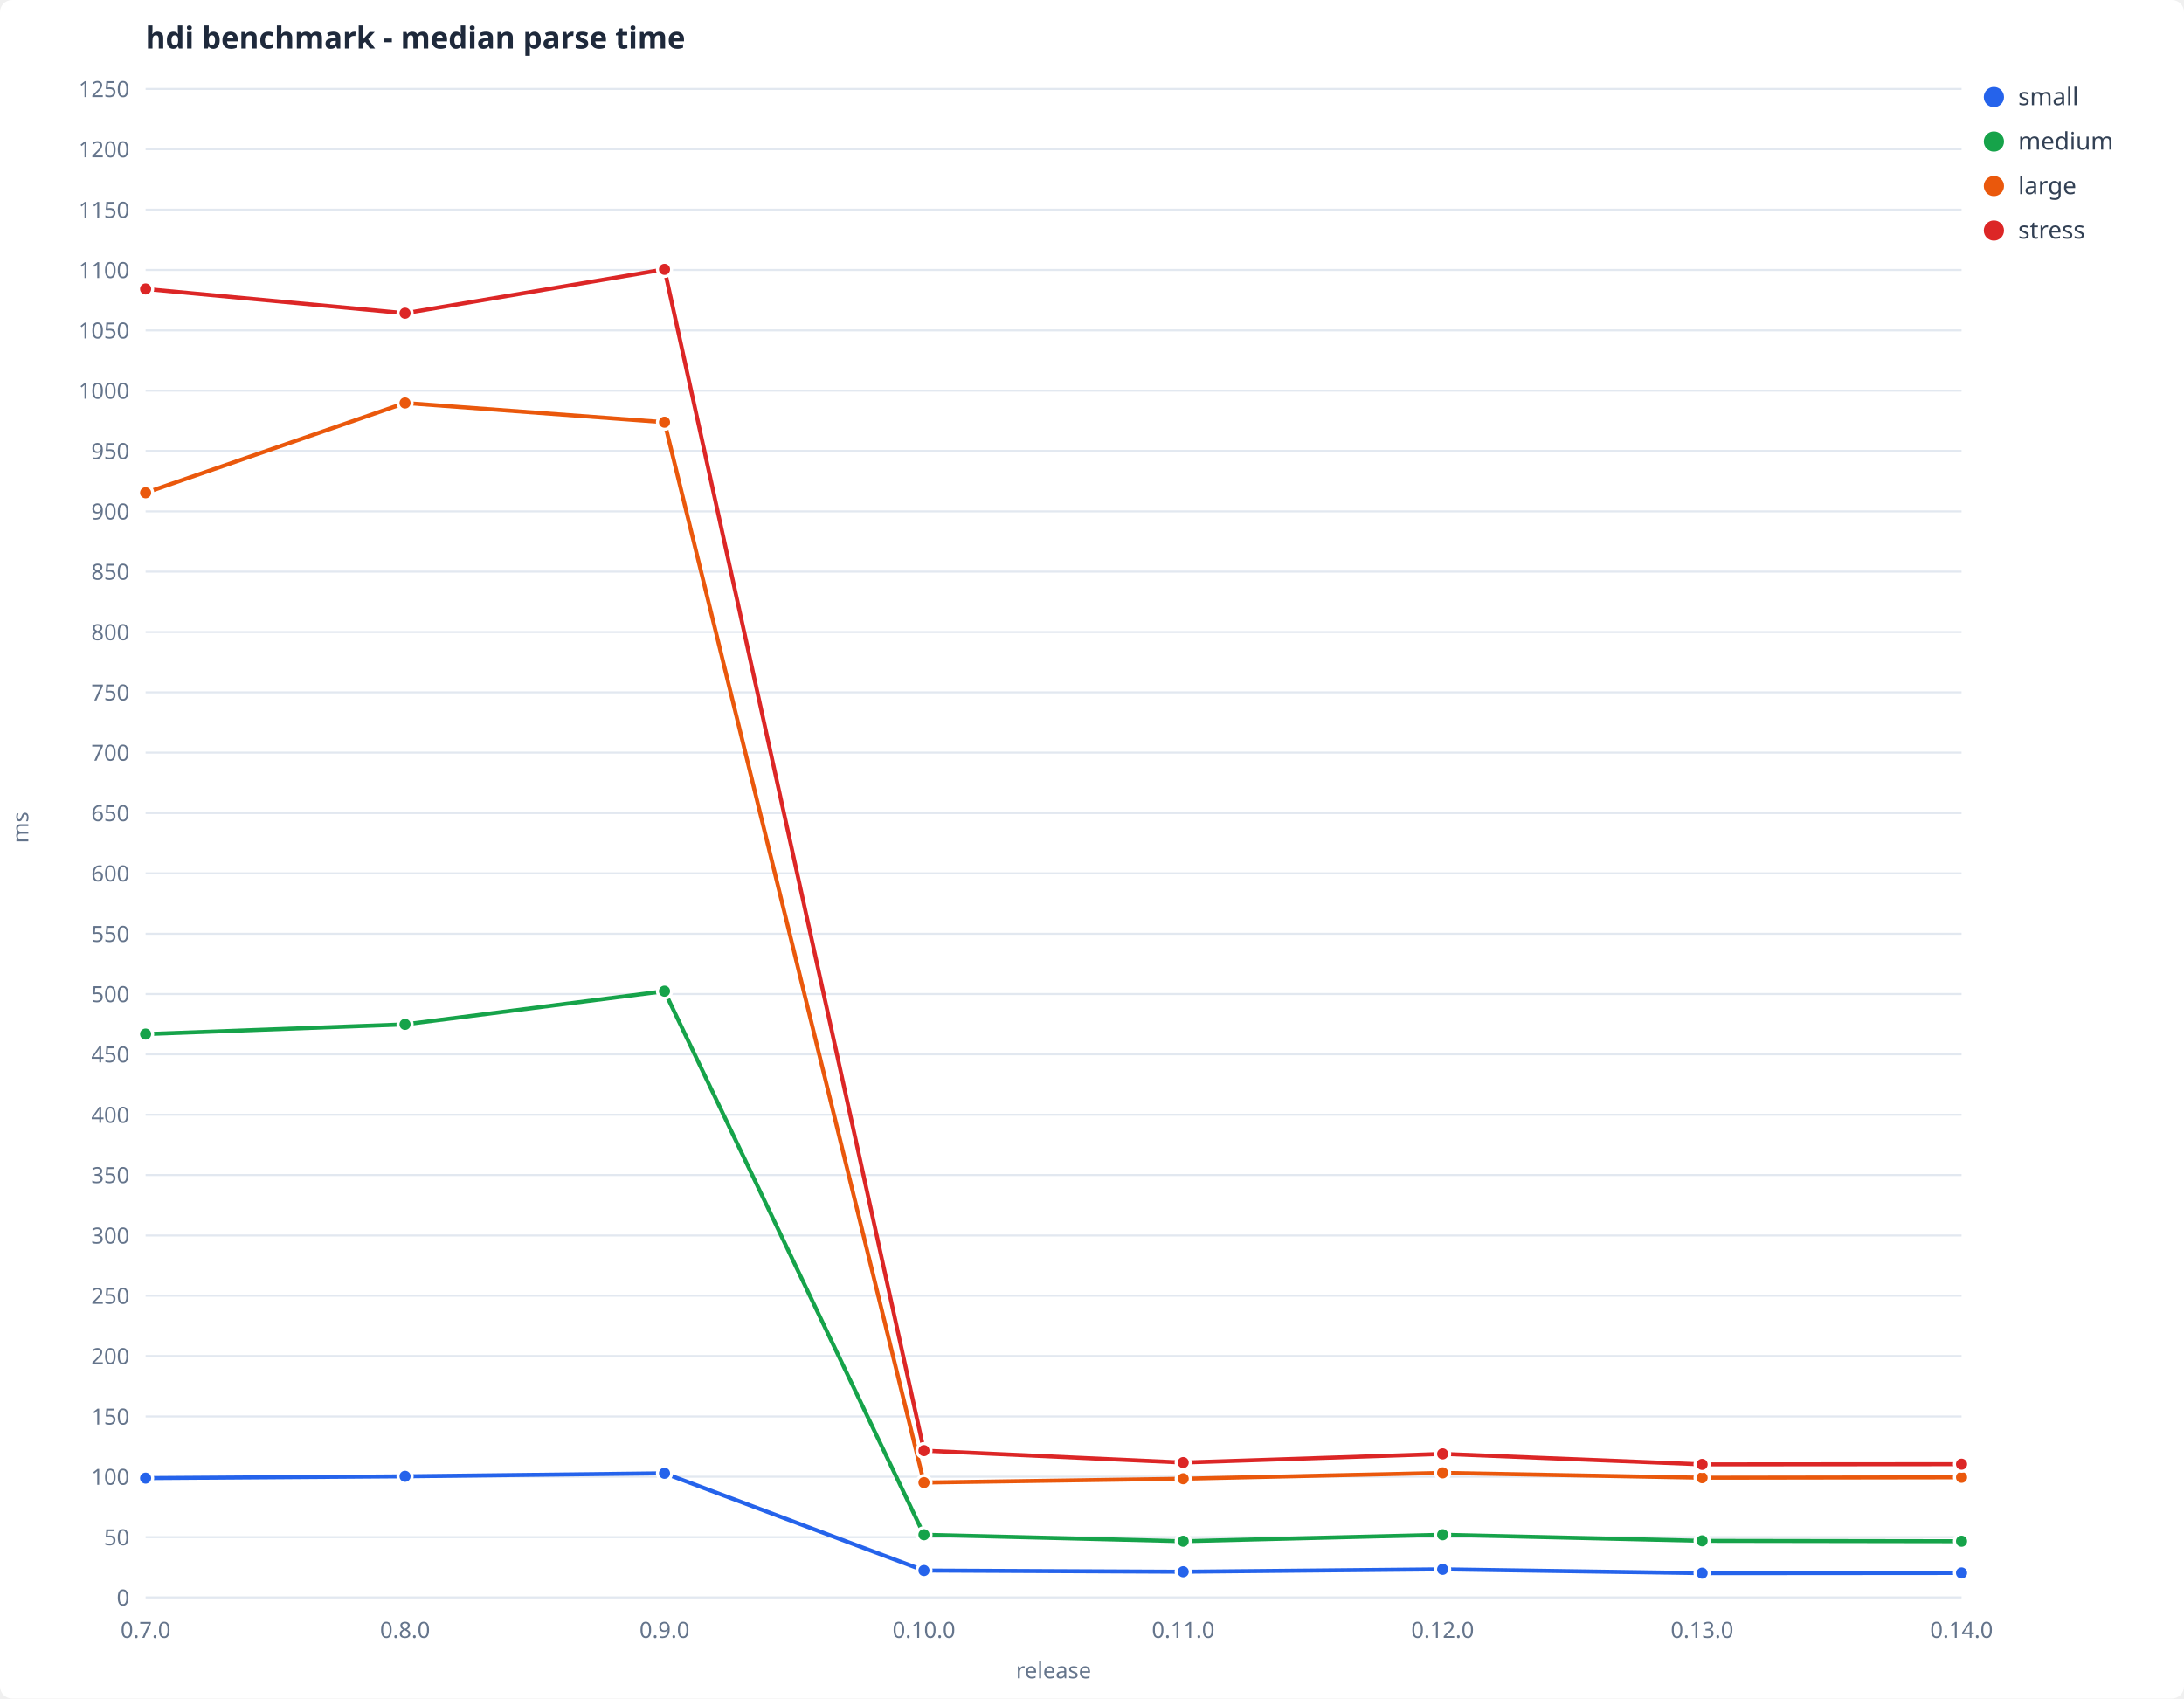
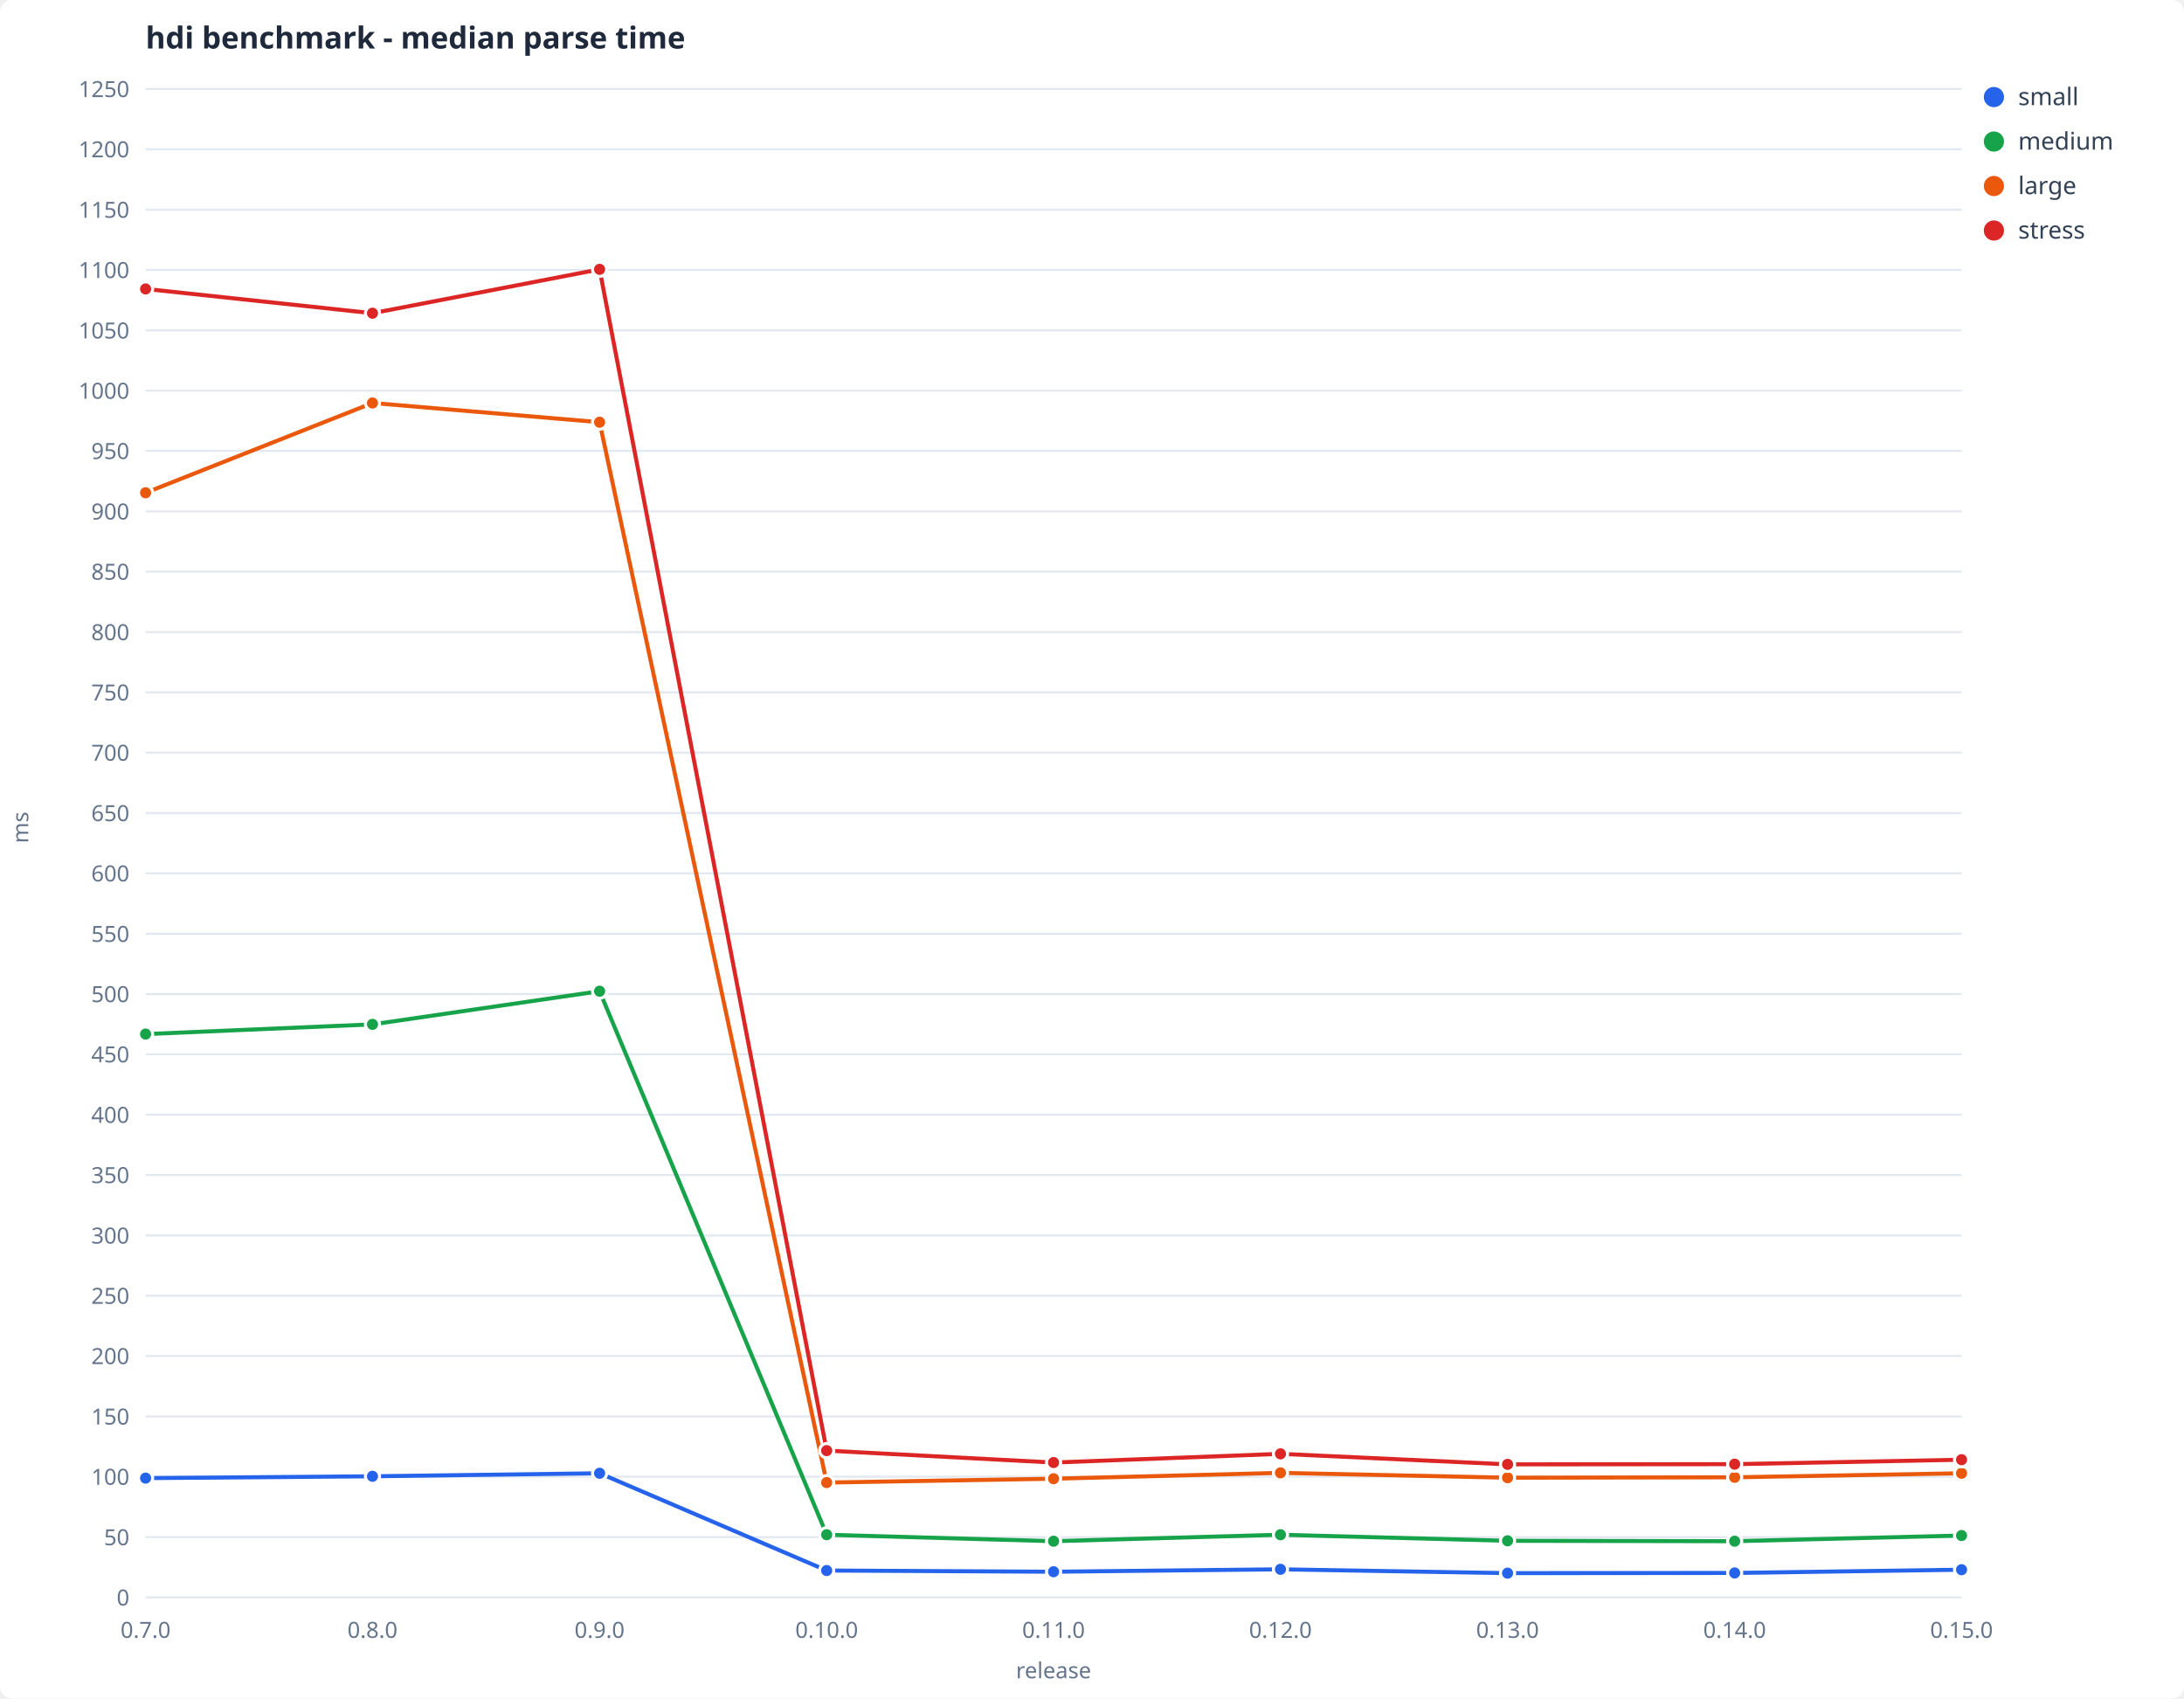
<svg xmlns="http://www.w3.org/2000/svg" width="1080" height="840" viewBox="0 0 1080 840" font-family="system-ui,sans-serif">
  <rect width="1080" height="840" fill="#fff" rx="6" />
  <text x="72" y="24" font-size="15" font-weight="600" fill="#1e293b">hdi benchmark - median parse time</text>
  <line x1="72" y1="790.0" x2="970" y2="790.0" stroke="#e2e8f0" stroke-width="1" />
  <text x="64" y="794.0" text-anchor="end" font-size="11" fill="#64748b">0</text>
  <line x1="72" y1="760.2" x2="970" y2="760.2" stroke="#e2e8f0" stroke-width="1" />
  <text x="64" y="764.2" text-anchor="end" font-size="11" fill="#64748b">50</text>
  <line x1="72" y1="730.3" x2="970" y2="730.3" stroke="#e2e8f0" stroke-width="1" />
  <text x="64" y="734.3" text-anchor="end" font-size="11" fill="#64748b">100</text>
  <line x1="72" y1="700.5" x2="970" y2="700.5" stroke="#e2e8f0" stroke-width="1" />
  <text x="64" y="704.5" text-anchor="end" font-size="11" fill="#64748b">150</text>
  <line x1="72" y1="670.6" x2="970" y2="670.6" stroke="#e2e8f0" stroke-width="1" />
  <text x="64" y="674.6" text-anchor="end" font-size="11" fill="#64748b">200</text>
  <line x1="72" y1="640.8" x2="970" y2="640.8" stroke="#e2e8f0" stroke-width="1" />
  <text x="64" y="644.8" text-anchor="end" font-size="11" fill="#64748b">250</text>
  <line x1="72" y1="611.0" x2="970" y2="611.0" stroke="#e2e8f0" stroke-width="1" />
  <text x="64" y="615.0" text-anchor="end" font-size="11" fill="#64748b">300</text>
  <line x1="72" y1="581.1" x2="970" y2="581.1" stroke="#e2e8f0" stroke-width="1" />
  <text x="64" y="585.1" text-anchor="end" font-size="11" fill="#64748b">350</text>
  <line x1="72" y1="551.3" x2="970" y2="551.3" stroke="#e2e8f0" stroke-width="1" />
  <text x="64" y="555.3" text-anchor="end" font-size="11" fill="#64748b">400</text>
  <line x1="72" y1="521.4" x2="970" y2="521.4" stroke="#e2e8f0" stroke-width="1" />
  <text x="64" y="525.4" text-anchor="end" font-size="11" fill="#64748b">450</text>
  <line x1="72" y1="491.6" x2="970" y2="491.6" stroke="#e2e8f0" stroke-width="1" />
  <text x="64" y="495.6" text-anchor="end" font-size="11" fill="#64748b">500</text>
  <line x1="72" y1="461.8" x2="970" y2="461.8" stroke="#e2e8f0" stroke-width="1" />
  <text x="64" y="465.8" text-anchor="end" font-size="11" fill="#64748b">550</text>
  <line x1="72" y1="431.9" x2="970" y2="431.9" stroke="#e2e8f0" stroke-width="1" />
  <text x="64" y="435.9" text-anchor="end" font-size="11" fill="#64748b">600</text>
  <line x1="72" y1="402.1" x2="970" y2="402.1" stroke="#e2e8f0" stroke-width="1" />
  <text x="64" y="406.1" text-anchor="end" font-size="11" fill="#64748b">650</text>
  <line x1="72" y1="372.2" x2="970" y2="372.2" stroke="#e2e8f0" stroke-width="1" />
  <text x="64" y="376.2" text-anchor="end" font-size="11" fill="#64748b">700</text>
  <line x1="72" y1="342.4" x2="970" y2="342.4" stroke="#e2e8f0" stroke-width="1" />
  <text x="64" y="346.4" text-anchor="end" font-size="11" fill="#64748b">750</text>
  <line x1="72" y1="312.6" x2="970" y2="312.6" stroke="#e2e8f0" stroke-width="1" />
  <text x="64" y="316.6" text-anchor="end" font-size="11" fill="#64748b">800</text>
  <line x1="72" y1="282.7" x2="970" y2="282.7" stroke="#e2e8f0" stroke-width="1" />
  <text x="64" y="286.7" text-anchor="end" font-size="11" fill="#64748b">850</text>
  <line x1="72" y1="252.9" x2="970" y2="252.9" stroke="#e2e8f0" stroke-width="1" />
  <text x="64" y="256.9" text-anchor="end" font-size="11" fill="#64748b">900</text>
  <line x1="72" y1="223.0" x2="970" y2="223.0" stroke="#e2e8f0" stroke-width="1" />
  <text x="64" y="227.0" text-anchor="end" font-size="11" fill="#64748b">950</text>
  <line x1="72" y1="193.2" x2="970" y2="193.2" stroke="#e2e8f0" stroke-width="1" />
  <text x="64" y="197.2" text-anchor="end" font-size="11" fill="#64748b">1000</text>
  <line x1="72" y1="163.4" x2="970" y2="163.4" stroke="#e2e8f0" stroke-width="1" />
  <text x="64" y="167.4" text-anchor="end" font-size="11" fill="#64748b">1050</text>
  <line x1="72" y1="133.5" x2="970" y2="133.5" stroke="#e2e8f0" stroke-width="1" />
  <text x="64" y="137.5" text-anchor="end" font-size="11" fill="#64748b">1100</text>
  <line x1="72" y1="103.7" x2="970" y2="103.7" stroke="#e2e8f0" stroke-width="1" />
  <text x="64" y="107.7" text-anchor="end" font-size="11" fill="#64748b">1150</text>
  <line x1="72" y1="73.8" x2="970" y2="73.8" stroke="#e2e8f0" stroke-width="1" />
  <text x="64" y="77.8" text-anchor="end" font-size="11" fill="#64748b">1200</text>
  <line x1="72" y1="44.0" x2="970" y2="44.0" stroke="#e2e8f0" stroke-width="1" />
  <text x="64" y="48.0" text-anchor="end" font-size="11" fill="#64748b">1250</text>
  <text x="14" y="417" font-size="11" fill="#64748b" transform="rotate(-90,14,417)">ms</text>
  <text x="72.0" y="810" text-anchor="middle" font-size="11" fill="#64748b">0.7.0</text>
-   <text x="200.3" y="810" text-anchor="middle" font-size="11" fill="#64748b">0.8.0</text>
-   <text x="328.6" y="810" text-anchor="middle" font-size="11" fill="#64748b">0.9.0</text>
-   <text x="456.9" y="810" text-anchor="middle" font-size="11" fill="#64748b">0.10.0</text>
-   <text x="585.1" y="810" text-anchor="middle" font-size="11" fill="#64748b">0.11.0</text>
-   <text x="713.4" y="810" text-anchor="middle" font-size="11" fill="#64748b">0.12.0</text>
-   <text x="841.7" y="810" text-anchor="middle" font-size="11" fill="#64748b">0.13.0</text>
-   <text x="970.0" y="810" text-anchor="middle" font-size="11" fill="#64748b">0.14.0</text>
+   <text x="184.2" y="810" text-anchor="middle" font-size="11" fill="#64748b">0.8.0</text>
+   <text x="296.5" y="810" text-anchor="middle" font-size="11" fill="#64748b">0.9.0</text>
+   <text x="408.8" y="810" text-anchor="middle" font-size="11" fill="#64748b">0.10.0</text>
+   <text x="521.0" y="810" text-anchor="middle" font-size="11" fill="#64748b">0.11.0</text>
+   <text x="633.2" y="810" text-anchor="middle" font-size="11" fill="#64748b">0.12.0</text>
+   <text x="745.5" y="810" text-anchor="middle" font-size="11" fill="#64748b">0.13.0</text>
+   <text x="857.8" y="810" text-anchor="middle" font-size="11" fill="#64748b">0.14.0</text>
+   <text x="970.0" y="810" text-anchor="middle" font-size="11" fill="#64748b">0.15.0</text>
  <text x="521" y="830" text-anchor="middle" font-size="11" fill="#64748b">release</text>
-   <polyline fill="none" stroke="#2563eb" stroke-width="2" stroke-linejoin="round" points="72.0,731.0 200.3,730.1 328.6,728.6 456.9,776.7 585.1,777.3 713.4,776.1 841.7,778.0 970.0,777.9" />
+   <polyline fill="none" stroke="#2563eb" stroke-width="2" stroke-linejoin="round" points="72.0,731.0 184.2,730.1 296.5,728.6 408.8,776.7 521.0,777.3 633.2,776.1 745.5,778.0 857.8,777.9 970.0,776.3" />
  <circle cx="72.0" cy="731.0" r="3.5" fill="#2563eb" stroke="#fff" stroke-width="1.5" />
-   <circle cx="200.3" cy="730.1" r="3.5" fill="#2563eb" stroke="#fff" stroke-width="1.5" />
-   <circle cx="328.6" cy="728.6" r="3.5" fill="#2563eb" stroke="#fff" stroke-width="1.5" />
-   <circle cx="456.9" cy="776.7" r="3.5" fill="#2563eb" stroke="#fff" stroke-width="1.5" />
-   <circle cx="585.1" cy="777.3" r="3.5" fill="#2563eb" stroke="#fff" stroke-width="1.5" />
-   <circle cx="713.4" cy="776.1" r="3.5" fill="#2563eb" stroke="#fff" stroke-width="1.5" />
-   <circle cx="841.7" cy="778.0" r="3.5" fill="#2563eb" stroke="#fff" stroke-width="1.5" />
-   <circle cx="970.0" cy="777.9" r="3.5" fill="#2563eb" stroke="#fff" stroke-width="1.5" />
-   <polyline fill="none" stroke="#16a34a" stroke-width="2" stroke-linejoin="round" points="72.0,511.4 200.3,506.6 328.6,490.2 456.9,759.0 585.1,762.2 713.4,759.0 841.7,762.0 970.0,762.2" />
+   <circle cx="184.2" cy="730.1" r="3.5" fill="#2563eb" stroke="#fff" stroke-width="1.5" />
+   <circle cx="296.5" cy="728.6" r="3.5" fill="#2563eb" stroke="#fff" stroke-width="1.5" />
+   <circle cx="408.8" cy="776.7" r="3.5" fill="#2563eb" stroke="#fff" stroke-width="1.5" />
+   <circle cx="521.0" cy="777.3" r="3.5" fill="#2563eb" stroke="#fff" stroke-width="1.5" />
+   <circle cx="633.2" cy="776.1" r="3.5" fill="#2563eb" stroke="#fff" stroke-width="1.5" />
+   <circle cx="745.5" cy="778.0" r="3.5" fill="#2563eb" stroke="#fff" stroke-width="1.5" />
+   <circle cx="857.8" cy="777.9" r="3.5" fill="#2563eb" stroke="#fff" stroke-width="1.5" />
+   <circle cx="970.0" cy="776.3" r="3.5" fill="#2563eb" stroke="#fff" stroke-width="1.5" />
+   <polyline fill="none" stroke="#16a34a" stroke-width="2" stroke-linejoin="round" points="72.0,511.4 184.2,506.6 296.5,490.2 408.8,759.0 521.0,762.2 633.2,759.0 745.5,762.0 857.8,762.2 970.0,759.4" />
  <circle cx="72.0" cy="511.4" r="3.5" fill="#16a34a" stroke="#fff" stroke-width="1.5" />
-   <circle cx="200.3" cy="506.6" r="3.5" fill="#16a34a" stroke="#fff" stroke-width="1.5" />
-   <circle cx="328.6" cy="490.2" r="3.5" fill="#16a34a" stroke="#fff" stroke-width="1.5" />
-   <circle cx="456.9" cy="759.0" r="3.5" fill="#16a34a" stroke="#fff" stroke-width="1.5" />
-   <circle cx="585.1" cy="762.2" r="3.5" fill="#16a34a" stroke="#fff" stroke-width="1.5" />
-   <circle cx="713.4" cy="759.0" r="3.5" fill="#16a34a" stroke="#fff" stroke-width="1.5" />
-   <circle cx="841.7" cy="762.0" r="3.5" fill="#16a34a" stroke="#fff" stroke-width="1.5" />
-   <circle cx="970.0" cy="762.2" r="3.5" fill="#16a34a" stroke="#fff" stroke-width="1.5" />
-   <polyline fill="none" stroke="#ea580c" stroke-width="2" stroke-linejoin="round" points="72.0,243.7 200.3,199.3 328.6,208.8 456.9,733.2 585.1,731.3 713.4,728.4 841.7,730.8 970.0,730.6" />
+   <circle cx="184.2" cy="506.6" r="3.5" fill="#16a34a" stroke="#fff" stroke-width="1.5" />
+   <circle cx="296.5" cy="490.2" r="3.5" fill="#16a34a" stroke="#fff" stroke-width="1.5" />
+   <circle cx="408.8" cy="759.0" r="3.5" fill="#16a34a" stroke="#fff" stroke-width="1.5" />
+   <circle cx="521.0" cy="762.2" r="3.5" fill="#16a34a" stroke="#fff" stroke-width="1.5" />
+   <circle cx="633.2" cy="759.0" r="3.5" fill="#16a34a" stroke="#fff" stroke-width="1.5" />
+   <circle cx="745.5" cy="762.0" r="3.5" fill="#16a34a" stroke="#fff" stroke-width="1.5" />
+   <circle cx="857.8" cy="762.2" r="3.5" fill="#16a34a" stroke="#fff" stroke-width="1.5" />
+   <circle cx="970.0" cy="759.4" r="3.5" fill="#16a34a" stroke="#fff" stroke-width="1.5" />
+   <polyline fill="none" stroke="#ea580c" stroke-width="2" stroke-linejoin="round" points="72.0,243.7 184.2,199.3 296.5,208.8 408.8,733.2 521.0,731.3 633.2,728.4 745.5,730.8 857.8,730.6 970.0,728.6" />
  <circle cx="72.0" cy="243.7" r="3.5" fill="#ea580c" stroke="#fff" stroke-width="1.5" />
-   <circle cx="200.3" cy="199.3" r="3.5" fill="#ea580c" stroke="#fff" stroke-width="1.5" />
-   <circle cx="328.6" cy="208.8" r="3.5" fill="#ea580c" stroke="#fff" stroke-width="1.5" />
-   <circle cx="456.9" cy="733.2" r="3.5" fill="#ea580c" stroke="#fff" stroke-width="1.5" />
-   <circle cx="585.1" cy="731.3" r="3.5" fill="#ea580c" stroke="#fff" stroke-width="1.5" />
-   <circle cx="713.4" cy="728.4" r="3.5" fill="#ea580c" stroke="#fff" stroke-width="1.5" />
-   <circle cx="841.7" cy="730.8" r="3.5" fill="#ea580c" stroke="#fff" stroke-width="1.5" />
-   <circle cx="970.0" cy="730.6" r="3.5" fill="#ea580c" stroke="#fff" stroke-width="1.5" />
-   <polyline fill="none" stroke="#dc2626" stroke-width="2" stroke-linejoin="round" points="72.0,142.9 200.3,154.9 328.6,133.2 456.9,717.4 585.1,723.3 713.4,719.0 841.7,724.2 970.0,724.1" />
+   <circle cx="184.2" cy="199.3" r="3.5" fill="#ea580c" stroke="#fff" stroke-width="1.5" />
+   <circle cx="296.5" cy="208.8" r="3.5" fill="#ea580c" stroke="#fff" stroke-width="1.5" />
+   <circle cx="408.8" cy="733.2" r="3.5" fill="#ea580c" stroke="#fff" stroke-width="1.5" />
+   <circle cx="521.0" cy="731.3" r="3.5" fill="#ea580c" stroke="#fff" stroke-width="1.5" />
+   <circle cx="633.2" cy="728.4" r="3.5" fill="#ea580c" stroke="#fff" stroke-width="1.5" />
+   <circle cx="745.5" cy="730.8" r="3.5" fill="#ea580c" stroke="#fff" stroke-width="1.5" />
+   <circle cx="857.8" cy="730.6" r="3.5" fill="#ea580c" stroke="#fff" stroke-width="1.5" />
+   <circle cx="970.0" cy="728.6" r="3.5" fill="#ea580c" stroke="#fff" stroke-width="1.5" />
+   <polyline fill="none" stroke="#dc2626" stroke-width="2" stroke-linejoin="round" points="72.0,142.9 184.2,154.9 296.5,133.2 408.8,717.4 521.0,723.3 633.2,719.0 745.5,724.2 857.8,724.1 970.0,721.9" />
  <circle cx="72.0" cy="142.9" r="3.5" fill="#dc2626" stroke="#fff" stroke-width="1.5" />
-   <circle cx="200.3" cy="154.9" r="3.5" fill="#dc2626" stroke="#fff" stroke-width="1.5" />
-   <circle cx="328.6" cy="133.2" r="3.5" fill="#dc2626" stroke="#fff" stroke-width="1.5" />
-   <circle cx="456.9" cy="717.4" r="3.5" fill="#dc2626" stroke="#fff" stroke-width="1.5" />
-   <circle cx="585.1" cy="723.3" r="3.5" fill="#dc2626" stroke="#fff" stroke-width="1.5" />
-   <circle cx="713.4" cy="719.0" r="3.5" fill="#dc2626" stroke="#fff" stroke-width="1.5" />
-   <circle cx="841.7" cy="724.2" r="3.5" fill="#dc2626" stroke="#fff" stroke-width="1.5" />
-   <circle cx="970.0" cy="724.1" r="3.5" fill="#dc2626" stroke="#fff" stroke-width="1.5" />
+   <circle cx="184.2" cy="154.9" r="3.5" fill="#dc2626" stroke="#fff" stroke-width="1.5" />
+   <circle cx="296.5" cy="133.2" r="3.5" fill="#dc2626" stroke="#fff" stroke-width="1.5" />
+   <circle cx="408.8" cy="717.4" r="3.5" fill="#dc2626" stroke="#fff" stroke-width="1.5" />
+   <circle cx="521.0" cy="723.3" r="3.5" fill="#dc2626" stroke="#fff" stroke-width="1.5" />
+   <circle cx="633.2" cy="719.0" r="3.5" fill="#dc2626" stroke="#fff" stroke-width="1.5" />
+   <circle cx="745.5" cy="724.2" r="3.5" fill="#dc2626" stroke="#fff" stroke-width="1.5" />
+   <circle cx="857.8" cy="724.1" r="3.5" fill="#dc2626" stroke="#fff" stroke-width="1.5" />
+   <circle cx="970.0" cy="721.9" r="3.5" fill="#dc2626" stroke="#fff" stroke-width="1.5" />
  <circle cx="986" cy="48" r="5" fill="#2563eb" />
  <text x="998" y="52" font-size="12" fill="#334155">small</text>
  <circle cx="986" cy="70" r="5" fill="#16a34a" />
  <text x="998" y="74" font-size="12" fill="#334155">medium</text>
  <circle cx="986" cy="92" r="5" fill="#ea580c" />
  <text x="998" y="96" font-size="12" fill="#334155">large</text>
  <circle cx="986" cy="114" r="5" fill="#dc2626" />
  <text x="998" y="118" font-size="12" fill="#334155">stress</text>
</svg>
